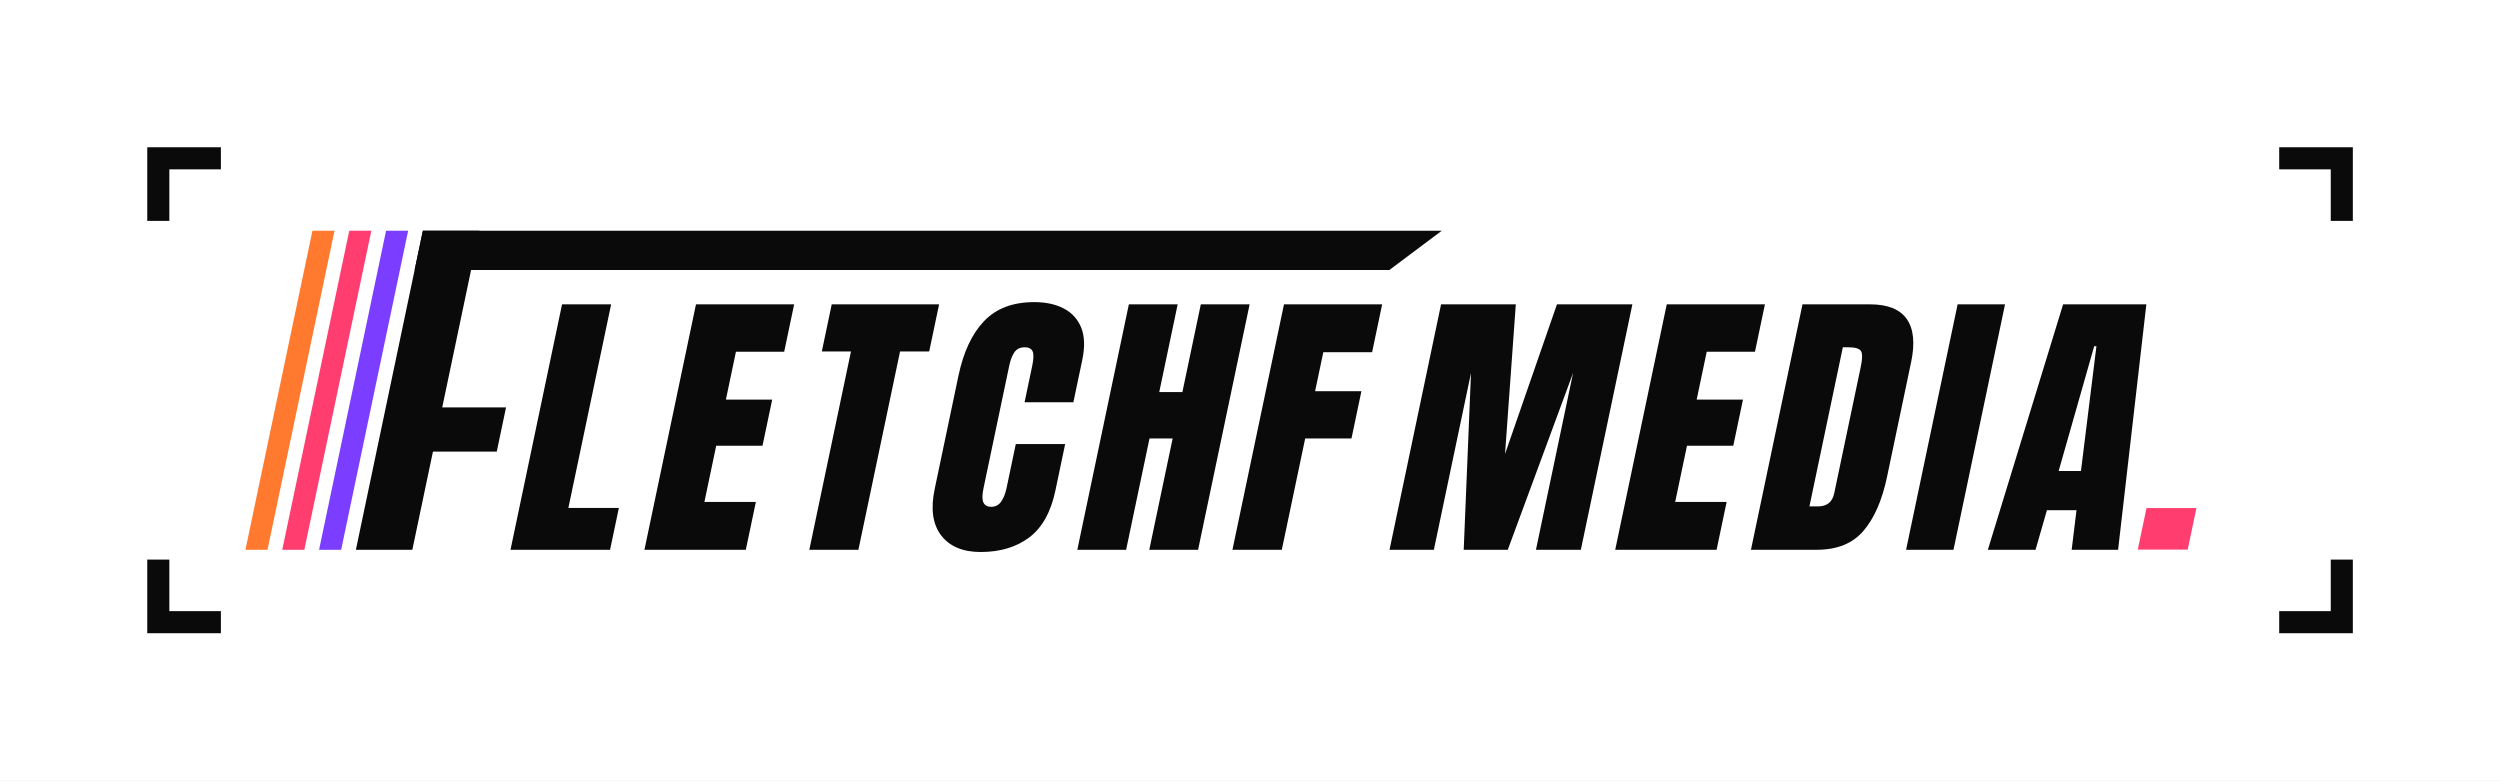
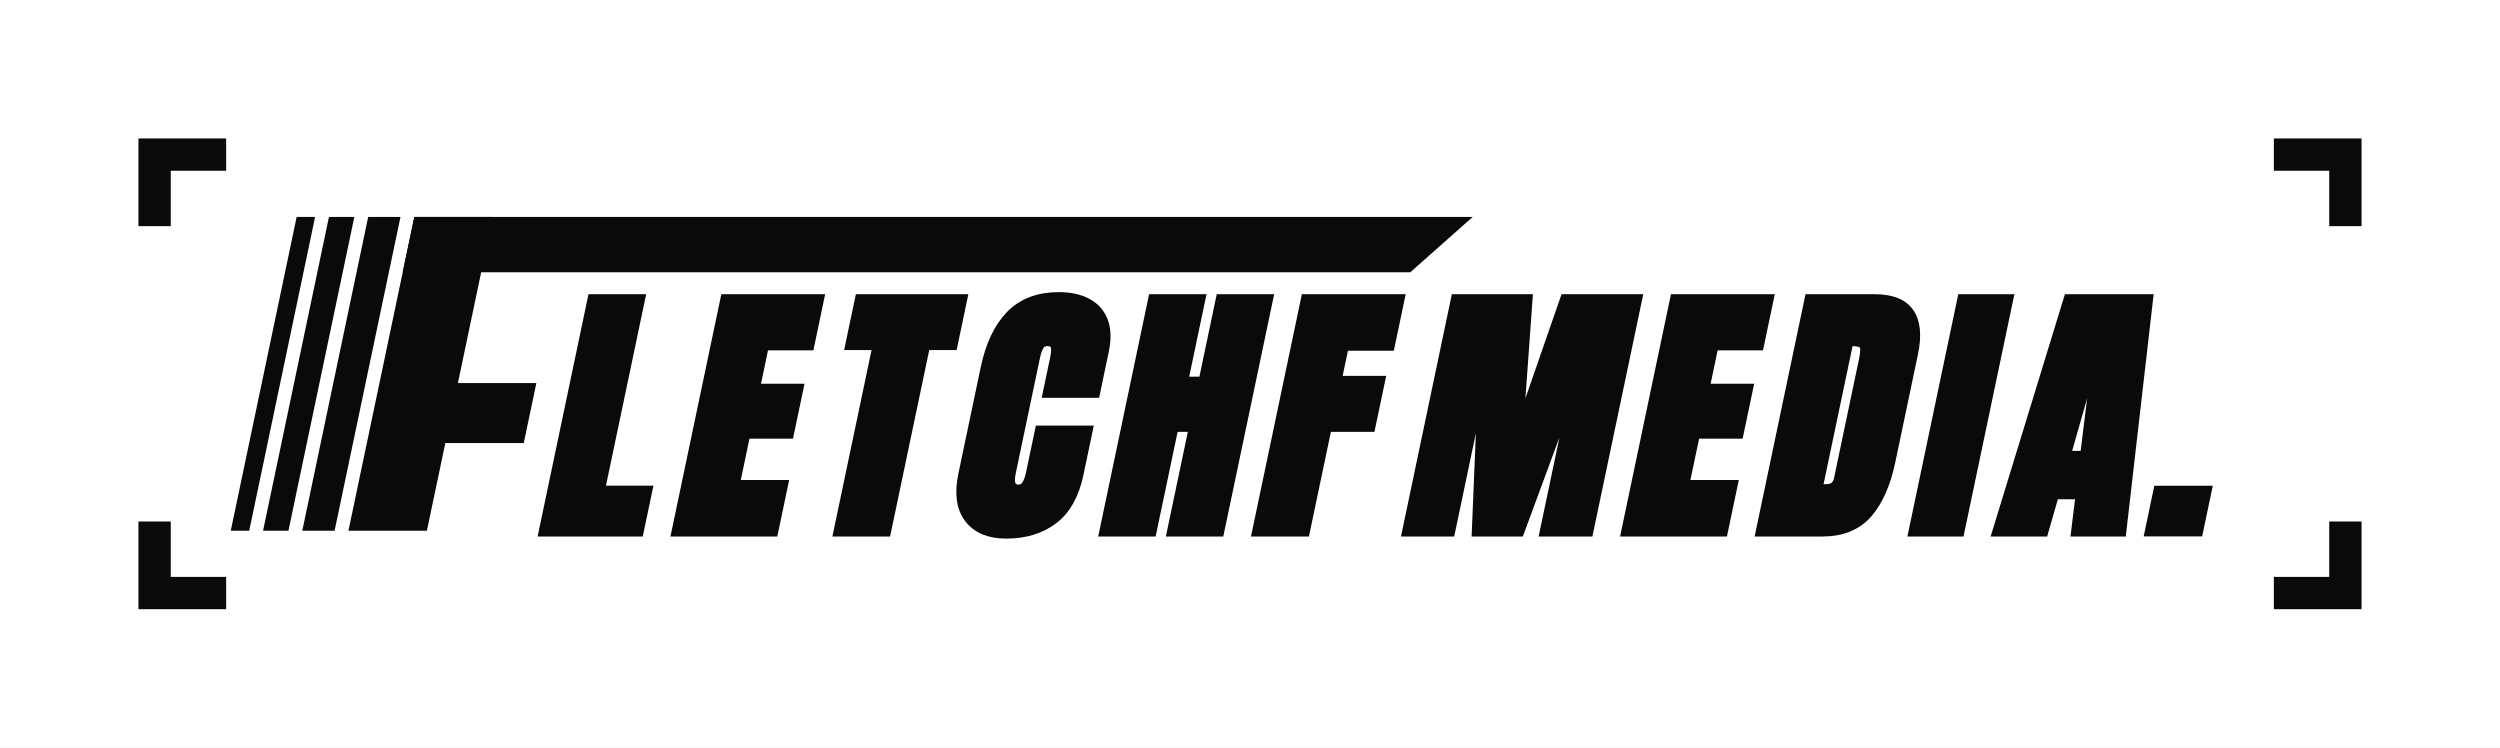
- <svg xmlns="http://www.w3.org/2000/svg" viewBox="-145.0 -224.0 1018.6 318.0">
-   <rect x="-145.0" y="-224" width="1018.641" height="318" fill="#FFFFFF" />
+ <svg xmlns="http://www.w3.org/2000/svg" viewBox="-151.0 -230.0 1083.4 324.0">
+   <rect x="-151.0" y="-230" width="1083.401" height="324" fill="#FFFFFF" />
  <g transform="matrix(1 0 -0.21 1 0 0)">
-     <path d="M-45.00,0.00 L-36.00,0.00 L-36.00,-130.00 L-45.00,-130.00 Z" fill="#FF7A2F" />
-     <path d="M-30.00,0.00 L-21.00,0.00 L-21.00,-130.00 L-30.00,-130.00 Z" fill="#FF3D6E" />
-     <path d="M-15.00,0.00 L-6.00,0.00 L-6.00,-130.00 L-15.00,-130.00 Z" fill="#7B3DFF" />
-     <path d="M0.00,-130.00 L415.15,-130.00 L397.15,-114.00 L0.00,-114.00 Z" fill="#0A0A0A" />
-     <path d="M20.00,-58.00 L49.00,-58.00 L49.00,-40.00 L20.00,-40.00 Z" fill="#0A0A0A" />
-     <path d="M0.00,0.00 L23.00,0.00 L23.00,-130.00 L0.00,-130.00 Z" fill="#0A0A0A" />
-     <path d="M63.0 0.0V-100.0H83.0V-17.045H103.568V0.0Z" fill="#0A0A0A" />
-     <path d="M117.568 0.0V-100.0H157.568V-80.682H137.909V-61.193H156.773V-42.386H137.909V-19.489H158.875V0.0Z" fill="#0A0A0A" />
-     <path d="M184.75 0.0V-80.795H172.875V-100.0H216.625V-80.795H204.75V0.0Z" fill="#0A0A0A" />
-     <path d="M254.716 0.909Q243.864 0.909 237.244 -5.852Q230.625 -12.614 230.625 -24.773V-70.909Q230.625 -85.455 236.392 -93.182Q242.159 -100.909 255.17 -100.909Q262.273 -100.909 267.812 -98.295Q273.352 -95.682 276.534 -90.483Q279.716 -85.284 279.716 -77.386V-60.114H259.83V-74.886Q259.83 -79.375 258.693 -80.938Q257.557 -82.5 255.17 -82.5Q252.386 -82.5 251.42 -80.483Q250.455 -78.466 250.455 -75.114V-25.057Q250.455 -20.909 251.676 -19.205Q252.898 -17.5 255.17 -17.5Q257.727 -17.5 258.778 -19.602Q259.83 -21.705 259.83 -25.057V-43.068H279.943V-24.148Q279.943 -10.966 273.295 -5.028Q266.648 0.909 254.716 0.909Z" fill="#0A0A0A" />
-     <path d="M293.943 0.0V-100.0H313.83V-64.261H323.261V-100.0H343.148V0.0H323.261V-45.341H313.83V0.0Z" fill="#0A0A0A" />
-     <path d="M357.148 0.0V-100.0H397.148V-80.511H377.261V-64.602H396.125V-45.341H377.261V0.0Z" fill="#0A0A0A" />
-     <path d="M421.148 0.0V-100.0H451.602L460.011 -39.034L468.364 -100.0H499.102V0.0H480.807V-72.045L469.33 0.0H451.375L439.216 -72.045V0.0Z" fill="#0A0A0A" />
-     <path d="M513.102 0.0V-100.0H553.102V-80.682H533.443V-61.193H552.307V-42.386H533.443V-19.489H554.409V0.0Z" fill="#0A0A0A" />
-     <path d="M568.409 0.0V-100.0H595.909Q606.705 -100.0 612.159 -94.006Q617.614 -88.011 617.614 -76.477V-29.659Q617.614 -15.455 612.642 -7.727Q607.67 0.0 595.227 0.0ZM588.523 -17.67H591.989Q597.5 -17.67 597.5 -23.011V-74.602Q597.5 -79.602 596.165 -81.051Q594.83 -82.5 590.739 -82.5H588.523Z" fill="#0A0A0A" />
-     <path d="M631.614 0.0V-100.0H650.932V0.0Z" fill="#0A0A0A" />
-     <path d="M664.932 0.0 674.591 -100.0H708.511L718.0 0.0H699.08L697.659 -16.136H685.614L684.364 0.0ZM687.034 -32.102H696.125L691.75 -82.955H690.841Z" fill="#0A0A0A" />
-     <path d="M726.0 -0.057V-16.989H746.341V-0.057Z" fill="#FF3D6E" />
+     <path d="M-20.00,0.00 L-6.00,0.00 L-6.00,-136.00 L-20.00,-136.00 Z" fill="#0A0A0A" />
+     <path d="M-37.00,0.00 L-26.00,0.00 L-26.00,-136.00 L-37.00,-136.00 Z" fill="#0A0A0A" />
+     <path d="M-51.00,0.00 L-43.00,0.00 L-43.00,-136.00 L-51.00,-136.00 Z" fill="#0A0A0A" />
+     <path d="M0.00,0.00 L34.00,0.00 L34.00,-136.00 L0.00,-136.00 Z" fill="#0A0A0A" />
+     <path d="M31.00,-64.00 L68.00,-64.00 L68.00,-38.00 L31.00,-38.00 Z" fill="#0A0A0A" />
+     <path d="M0.00,-136.00 L458.65,-136.00 L436.65,-112.00 L0.00,-112.00 Z" fill="#0A0A0A" />
+     <g fill="#0A0A0A" stroke="#0A0A0A" stroke-width="5" stroke-linejoin="miter" stroke-miterlimit="4">
+       <path d="M85.0 0.0V-100.0H105.0V-17.045H125.568V0.0Z" />
+       <path d="M142.568 0.0V-100.0H182.568V-80.682H162.909V-61.193H181.773V-42.386H162.909V-19.489H183.875V0.0Z" />
+       <path d="M212.75 0.0V-80.795H200.875V-100.0H244.625V-80.795H232.75V0.0Z" />
+       <path d="M285.716 0.909Q274.864 0.909 268.244 -5.852Q261.625 -12.614 261.625 -24.773V-70.909Q261.625 -85.455 267.392 -93.182Q273.159 -100.909 286.17 -100.909Q293.273 -100.909 298.812 -98.295Q304.352 -95.682 307.534 -90.483Q310.716 -85.284 310.716 -77.386V-60.114H290.83V-74.886Q290.83 -79.375 289.693 -80.938Q288.557 -82.5 286.17 -82.5Q283.386 -82.5 282.42 -80.483Q281.455 -78.466 281.455 -75.114V-25.057Q281.455 -20.909 282.676 -19.205Q283.898 -17.5 286.17 -17.5Q288.727 -17.5 289.778 -19.602Q290.83 -21.705 290.83 -25.057V-43.068H310.943V-24.148Q310.943 -10.966 304.295 -5.028Q297.648 0.909 285.716 0.909Z" />
+       <path d="M327.943 0.0V-100.0H347.83V-64.261H357.261V-100.0H377.148V0.0H357.261V-45.341H347.83V0.0Z" />
+       <path d="M394.148 0.0V-100.0H434.148V-80.511H414.261V-64.602H433.125V-45.341H414.261V0.0Z" />
+       <path d="M459.148 0.0V-100.0H489.602L498.011 -39.034L506.364 -100.0H537.102V0.0H518.807V-72.045L507.33 0.0H489.375L477.216 -72.045V0.0Z" />
+       <path d="M554.102 0.0V-100.0H594.102V-80.682H574.443V-61.193H593.307V-42.386H574.443V-19.489H595.409V0.0Z" />
+       <path d="M612.409 0.0V-100.0H639.909Q650.705 -100.0 656.159 -94.006Q661.614 -88.011 661.614 -76.477V-29.659Q661.614 -15.455 656.642 -7.727Q651.67 0.0 639.227 0.0ZM632.523 -17.67H635.989Q641.5 -17.67 641.5 -23.011V-74.602Q641.5 -79.602 640.165 -81.051Q638.83 -82.5 634.739 -82.5H632.523Z" />
+       <path d="M678.614 0.0V-100.0H697.932V0.0Z" />
+       <path d="M714.932 0.0 724.591 -100.0H758.511L768.0 0.0H749.08L747.659 -16.136H735.614L734.364 0.0ZM737.034 -32.102H746.125L741.75 -82.955H740.841Z" />
+       <path d="M781.0 -0.057V-16.989H801.341V-0.057Z" />
+     </g>
  </g>
-   <path d="M-85.00,-164.00 L-55.00,-164.00 L-55.00,-155.00 L-76.00,-155.00 L-76.00,-134.00 L-85.00,-134.00 Z" fill="#0A0A0A" />
-   <path d="M813.64,-164.00 L783.64,-164.00 L783.64,-155.00 L804.64,-155.00 L804.64,-134.00 L813.64,-134.00 Z" fill="#0A0A0A" />
-   <path d="M-85.00,34.00 L-55.00,34.00 L-55.00,25.00 L-76.00,25.00 L-76.00,4.00 L-85.00,4.00 Z" fill="#0A0A0A" />
-   <path d="M813.64,34.00 L783.64,34.00 L783.64,25.00 L804.64,25.00 L804.64,4.00 L813.64,4.00 Z" fill="#0A0A0A" />
+   <path d="M-91.00,-170.00 L-53.00,-170.00 L-53.00,-156.00 L-77.00,-156.00 L-77.00,-132.00 L-91.00,-132.00 Z" fill="#0A0A0A" />
+   <path d="M872.40,-170.00 L834.40,-170.00 L834.40,-156.00 L858.40,-156.00 L858.40,-132.00 L872.40,-132.00 Z" fill="#0A0A0A" />
+   <path d="M-91.00,34.00 L-53.00,34.00 L-53.00,20.00 L-77.00,20.00 L-77.00,-4.00 L-91.00,-4.00 Z" fill="#0A0A0A" />
+   <path d="M872.40,34.00 L834.40,34.00 L834.40,20.00 L858.40,20.00 L858.40,-4.00 L872.40,-4.00 Z" fill="#0A0A0A" />
</svg>
